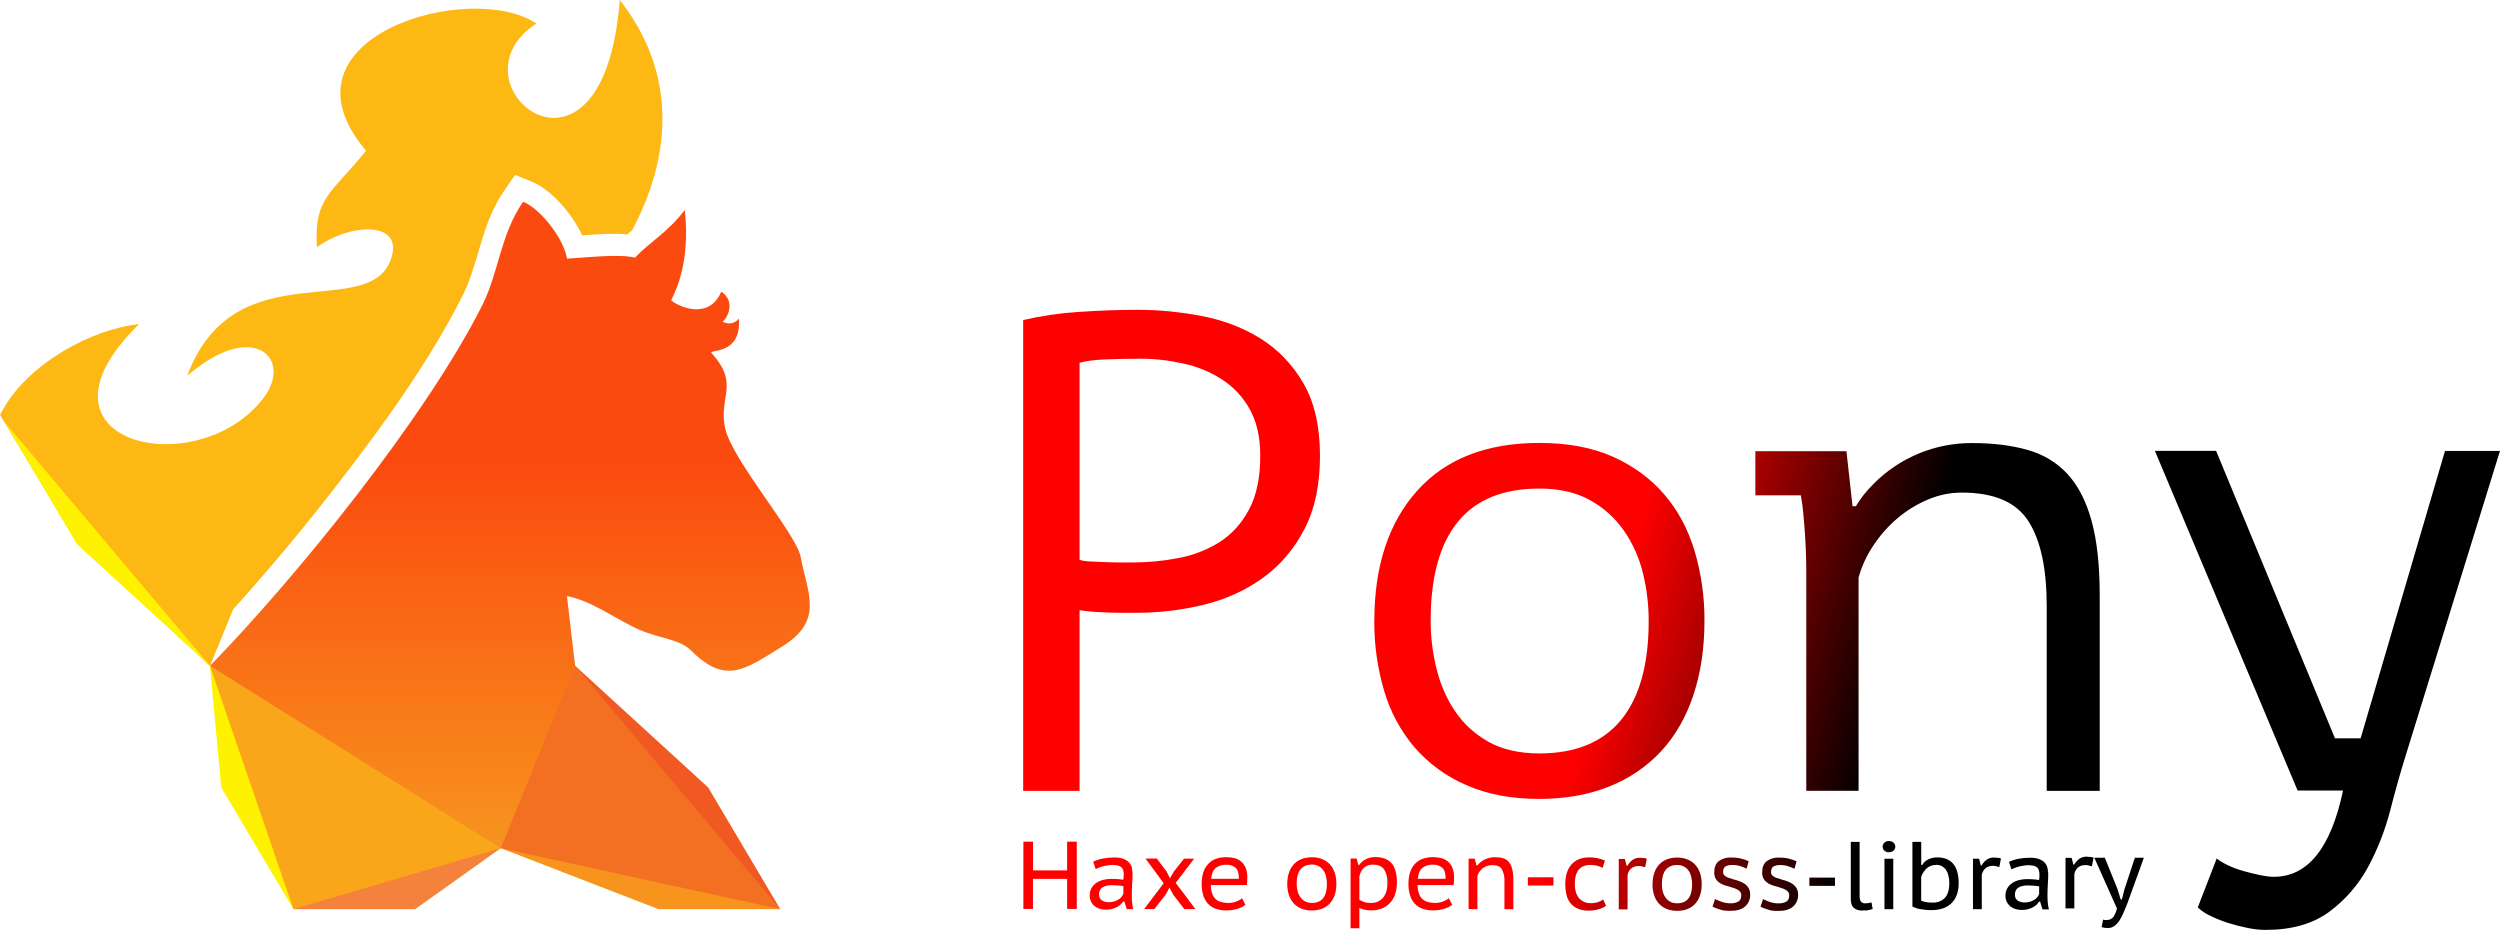
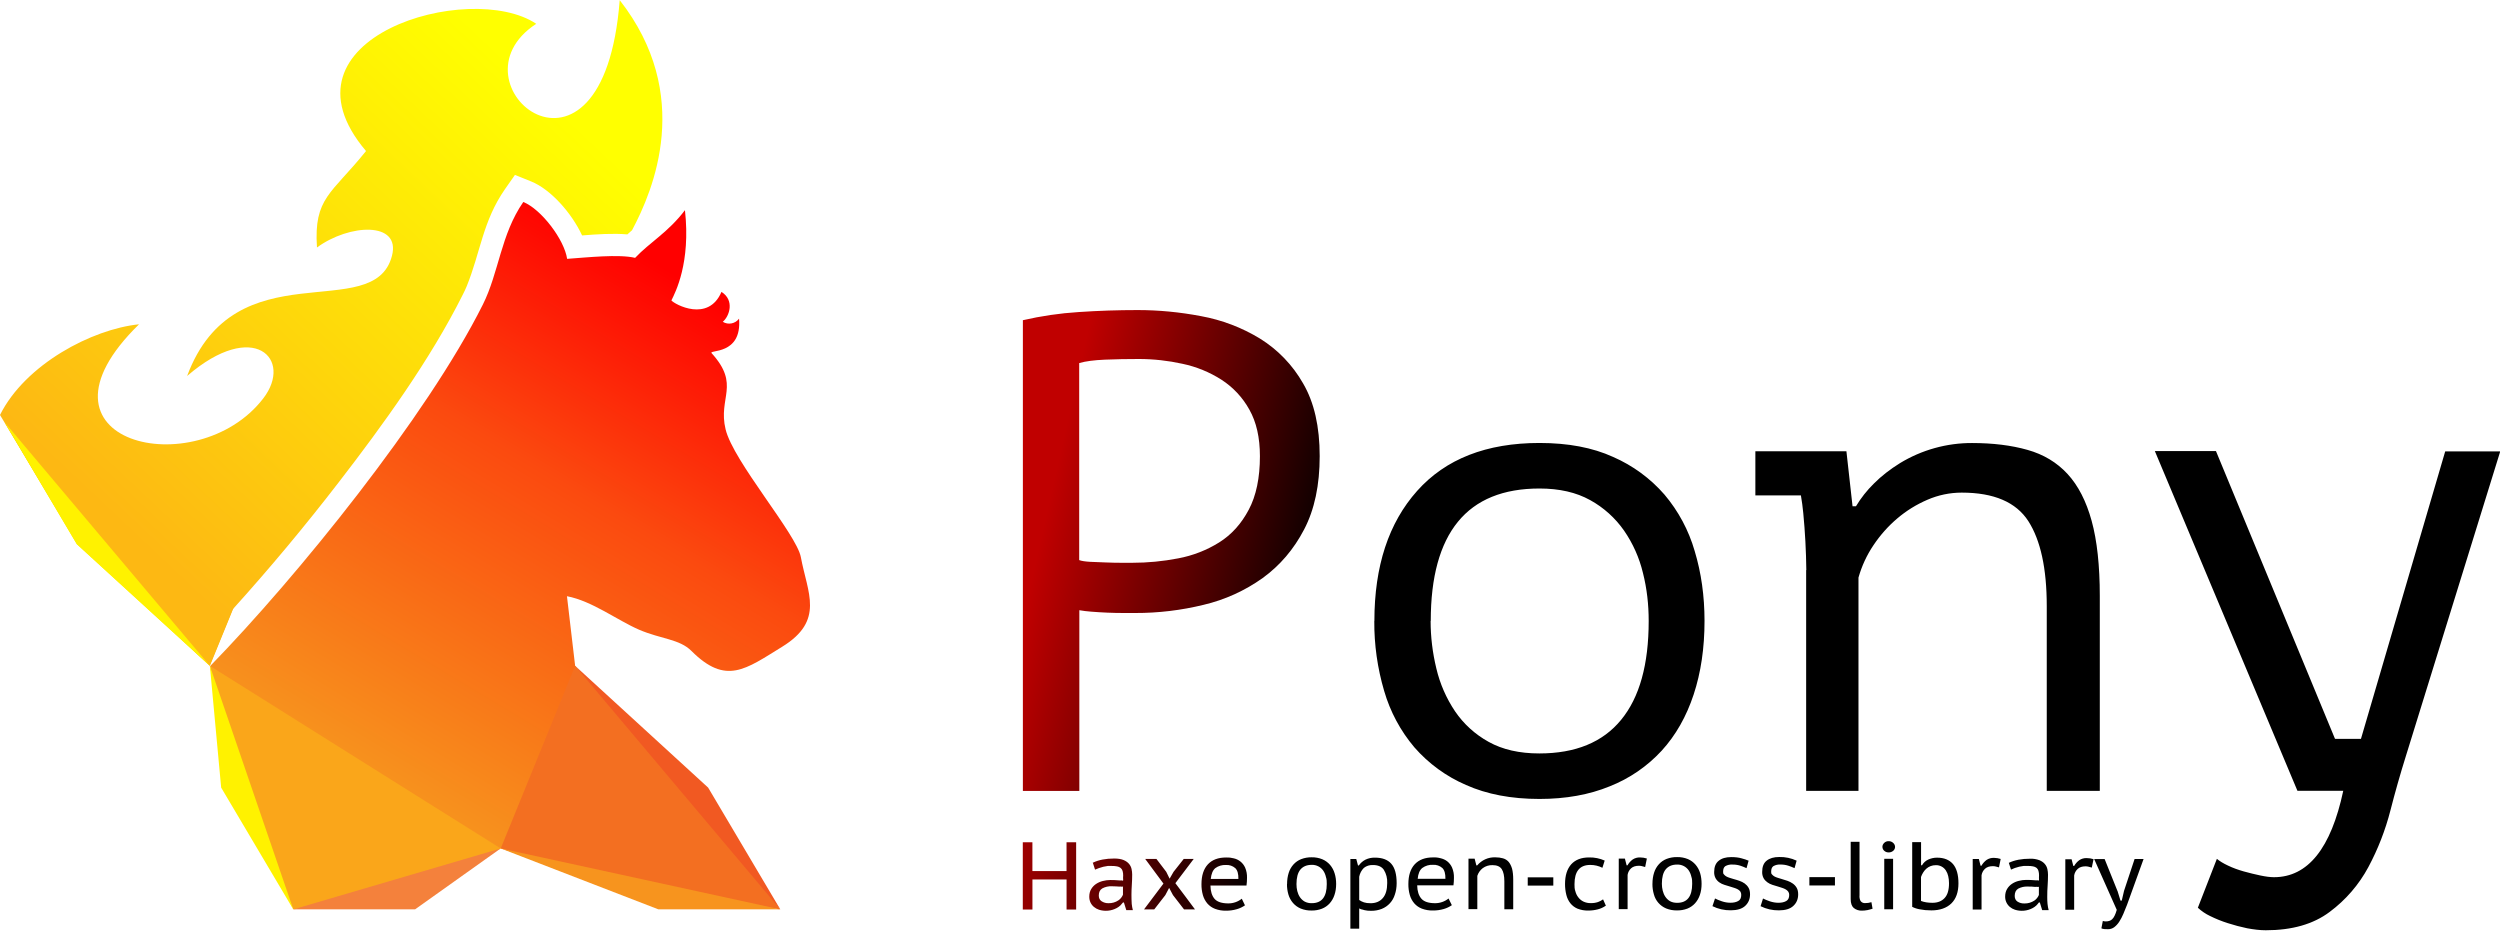
- <svg xmlns="http://www.w3.org/2000/svg" xmlns:xlink="http://www.w3.org/1999/xlink" width="211.06" height="78.52" viewBox="0 0 59.565 22.161" shape-rendering="geometricPrecision" image-rendering="optimizeQuality" fill-rule="evenodd" clip-rule="evenodd">
+ <svg xmlns="http://www.w3.org/2000/svg" width="704" height="262" viewBox="0 0 87.674 32.619" shape-rendering="geometricPrecision" image-rendering="optimizeQuality" fill-rule="evenodd" clip-rule="evenodd">
  <defs>
-     <linearGradient id="c" gradientUnits="userSpaceOnUse" x1=".043" y1="15.903" x2="16.485" y2="-.538">
-       <stop stop-color="#fdb813" />
-       <stop offset="1" stop-color="#fdb813" />
-     </linearGradient>
-     <linearGradient id="a" gradientUnits="userSpaceOnUse" y1="20.21" x2="0" y2="4.806">
+     <linearGradient id="a" gradientUnits="userSpaceOnUse" x1="12.784" y1="27.311" x2="23.498" y2="9.515">
      <stop stop-color="#f7941e" />
      <stop offset=".6" stop-color="#fb4a0f" />
-       <stop offset="1" stop-color="#fb4a0f" />
-     </linearGradient>
-     <linearGradient id="b" gradientUnits="userSpaceOnUse" x1="45.25" y1="15.679" x2="38.687" y2="13.866">
-       <stop />
      <stop offset="1" stop-color="red" />
    </linearGradient>
+     <linearGradient id="c" gradientUnits="userSpaceOnUse" x1="4.886" y1="19.02" x2="19.442" y2="3.596">
+       <stop stop-color="#fdb813" />
+       <stop offset="1" stop-color="#ff0" />
+     </linearGradient>
+     <linearGradient id="b" gradientUnits="userSpaceOnUse" x1="45.991" y1="22.507" x2="36.18" y2="20.294">
+       <stop />
+       <stop offset="1" stop-color="#c00000" />
+     </linearGradient>
  </defs>
-   <path d="M13.702 15.862l-.195-1.66c.6.115 1.198.573 1.718.8.52.225.962.22 1.25.507.82.818 1.282.436 2.157-.102 1.016-.625.6-1.282.445-2.135-.1-.546-1.61-2.28-1.795-3.046-.184-.76.36-1.058-.332-1.816-.08-.088.728.056.653-.82-.072.098-.22.163-.387.075.16-.135.285-.514-.032-.715-.313.735-1.113.3-1.193.203.095-.194.462-.892.324-2.15-.407.535-.827.756-1.187 1.135-.39-.093-1.15 0-1.62.024-.07-.46-.617-1.18-1.045-1.355-.537.773-.58 1.675-.964 2.446-1.325 2.65-4.415 6.477-6.496 8.61l2.578 4.35h8.702l-2.58-4.35" fill="url(#a)" />
-   <path d="M24.377 7.626a8.15 8.15 0 0 1 1.328-.194c.475-.032.944-.05 1.408-.05.496 0 1 .05 1.513.147.513.096.98.274 1.4.533.42.26.763.615 1.028 1.068.264.454.396 1.03.396 1.733 0 .69-.124 1.273-.372 1.748-.248.476-.578.862-.987 1.158-.41.296-.878.51-1.407.64a6.82 6.82 0 0 1-1.635.193h-.267a10.57 10.57 0 0 1-.785-.03c-.13-.012-.22-.023-.275-.033v4.305h-1.344V7.625m2.768.923c-.28 0-.55.005-.81.016-.258.01-.463.038-.614.08v4.695c.054.02.14.034.26.04l.37.015c.13.006.255.008.373.008h.26c.366 0 .73-.035 1.092-.105a2.81 2.81 0 0 0 .98-.38c.29-.184.525-.444.703-.778.178-.334.267-.76.267-1.28 0-.44-.084-.81-.25-1.108a1.994 1.994 0 0 0-.665-.712 2.78 2.78 0 0 0-.93-.38 4.806 4.806 0 0 0-1.037-.113m5.6 6.248c0-1.306.34-2.34 1.02-3.1.68-.76 1.65-1.14 2.913-1.14.68 0 1.265.11 1.756.33.49.222.9.522 1.222.9.324.377.564.825.72 1.343a5.75 5.75 0 0 1 .235 1.667c0 .647-.087 1.233-.26 1.756-.172.524-.426.97-.76 1.336a3.36 3.36 0 0 1-1.24.85c-.49.2-1.048.3-1.674.3-.67 0-1.252-.11-1.748-.333a3.414 3.414 0 0 1-1.23-.9 3.66 3.66 0 0 1-.72-1.342 5.755 5.755 0 0 1-.235-1.666m1.343 0c0 .378.046.755.138 1.133.092.378.24.718.445 1.02.204.302.47.545.8.73.33.182.73.274 1.206.274.863 0 1.513-.266 1.95-.8.437-.534.656-1.32.656-2.355 0-.39-.046-.77-.137-1.14a3.04 3.04 0 0 0-.453-1.013 2.38 2.38 0 0 0-.81-.728c-.328-.183-.73-.275-1.205-.275-.863 0-1.51.263-1.942.792-.432.53-.648 1.316-.648 2.363m8.95-1.214a12.644 12.644 0 0 0-.032-.865 15.2 15.2 0 0 0-.04-.494 5.11 5.11 0 0 0-.057-.42h-1.084v-1.052h2.17l.145 1.31h.08c.108-.182.25-.363.43-.54a3.275 3.275 0 0 1 2.34-.964c.495 0 .934.054 1.317.162.383.108.7.3.955.575.253.275.445.647.574 1.117.13.47.194 1.066.194 1.79v4.644h-1.263V14.44c0-.895-.145-1.57-.437-2.023-.29-.453-.82-.68-1.586-.68-.28 0-.553.057-.817.17a2.833 2.833 0 0 0-.72.445 3.073 3.073 0 0 0-.567.64c-.162.242-.28.498-.356.768v5.082h-1.246v-5.26m12.593 4.01h.616l2.01-6.847h1.31l-2.25 7.268c-.118.38-.24.808-.363 1.288-.124.48-.3.93-.526 1.35a3.24 3.24 0 0 1-.923 1.07c-.39.29-.896.436-1.522.436-.14 0-.29-.016-.445-.05a4.283 4.283 0 0 1-.46-.12 3.03 3.03 0 0 1-.422-.17 1.13 1.13 0 0 1-.29-.195l.452-1.167c.065.054.154.108.267.162.113.054.237.1.372.138.135.038.267.07.397.097.13.027.237.04.324.04.81 0 1.36-.685 1.65-2.056h-1.083l-3.4-8.093h1.458l2.832 6.848m-30.21 3.35h-.813v.717h-.228v-1.603h.23v.685h.812v-.685h.23v1.603h-.23v-.717m.62-.41c.14-.066.31-.1.512-.1.092 0 .166.013.22.037.057.023.1.054.13.09.032.037.052.078.062.122 0 .045.015.09.015.134 0 .085-.003.17-.01.254-.005.085-.008.177-.008.276 0 .058.003.114.008.168a.935.935 0 0 0 .026.15h-.154l-.057-.183h-.024a.636.636 0 0 1-.062.07.38.38 0 0 1-.087.063.56.56 0 0 1-.266.064.49.49 0 0 1-.155-.024.36.36 0 0 1-.122-.067.324.324 0 0 1-.11-.248c0-.068.014-.127.044-.178a.383.383 0 0 1 .116-.124.496.496 0 0 1 .162-.07.74.74 0 0 1 .18-.024 2.234 2.234 0 0 1 .202.008l.056.007.04.007c.004-.023.007-.043.008-.06.003-.017.003-.038.003-.064a.368.368 0 0 0-.014-.108.147.147 0 0 0-.046-.07.204.204 0 0 0-.084-.038.586.586 0 0 0-.224-.005.97.97 0 0 0-.302.09l-.057-.176m.717.582l-.04-.007a.473.473 0 0 0-.05-.006l-.074-.005a1.507 1.507 0 0 0-.104-.004.432.432 0 0 0-.226.05c-.056.035-.084.092-.084.173 0 .06.022.106.065.136.044.03.1.046.17.046a.42.42 0 0 0 .234-.067.284.284 0 0 0 .11-.134v-.182m.96-.07l-.432-.587h.268l.234.308.08.163.094-.162.243-.307h.24l-.44.578.235.31c.08.106.157.21.234.315h-.262l-.263-.34-.092-.173-.094.172-.267.34h-.243l.465-.615m1.947.517a.624.624 0 0 1-.2.095.896.896 0 0 1-.258.035.694.694 0 0 1-.262-.045.463.463 0 0 1-.182-.127.54.54 0 0 1-.105-.2.922.922 0 0 1-.034-.26c0-.206.052-.364.153-.473.102-.11.246-.164.434-.164.06 0 .12.007.18.02.06.013.112.037.16.073a.397.397 0 0 1 .115.147.57.57 0 0 1 .045.245 1.4 1.4 0 0 1-.01.18h-.86c.003.14.037.246.1.318.065.072.174.108.33.108a.512.512 0 0 0 .317-.112l.08.16m-.158-.625c.003-.12-.022-.207-.075-.258a.31.31 0 0 0-.22-.076.39.39 0 0 0-.254.076c-.063.05-.1.137-.11.26h.66m1.152.123c0-.1.013-.188.04-.267a.533.533 0 0 1 .114-.2.496.496 0 0 1 .184-.126.666.666 0 0 1 .25-.044.64.64 0 0 1 .256.048.506.506 0 0 1 .183.134c.05.057.085.124.11.202a.88.88 0 0 1 .034.253.794.794 0 0 1-.04.263.566.566 0 0 1-.116.2.492.492 0 0 1-.183.125.66.66 0 0 1-.245.043.647.647 0 0 1-.26-.048.494.494 0 0 1-.183-.133.564.564 0 0 1-.108-.2.84.84 0 0 1-.036-.252m.225 0c0 .057.006.112.02.166a.44.44 0 0 0 .062.144c.03.043.067.077.112.103.046.026.102.04.17.04.237 0 .356-.152.356-.455a.75.75 0 0 0-.02-.172.442.442 0 0 0-.062-.145.33.33 0 0 0-.11-.102.33.33 0 0 0-.165-.04c-.12 0-.21.04-.27.114-.063.076-.094.19-.094.345m1.286-.602h.142l.04.153h.022a.42.42 0 0 1 .16-.138.49.49 0 0 1 .222-.05c.174 0 .304.05.39.146.085.098.127.252.127.465 0 .1-.015.192-.044.274a.535.535 0 0 1-.314.34.682.682 0 0 1-.337.04.488.488 0 0 1-.134-.028 1.07 1.07 0 0 1-.065-.024v.483h-.21v-1.66m.537.145a.312.312 0 0 0-.215.07.397.397 0 0 0-.112.21v.554a.435.435 0 0 0 .272.077.36.36 0 0 0 .29-.122c.07-.08.106-.2.106-.362a.554.554 0 0 0-.078-.312c-.052-.077-.14-.116-.263-.116m1.883.96a.624.624 0 0 1-.2.095.896.896 0 0 1-.258.035.694.694 0 0 1-.262-.045.463.463 0 0 1-.182-.127.54.54 0 0 1-.105-.2.922.922 0 0 1-.034-.26c0-.206.05-.364.152-.473.102-.11.246-.164.434-.164.06 0 .12.007.18.02.06.013.112.037.16.073a.397.397 0 0 1 .115.147.57.57 0 0 1 .045.245 1.4 1.4 0 0 1-.01.18h-.86c.003.14.037.246.1.318.065.072.174.108.33.108a.512.512 0 0 0 .317-.112l.08.16m-.158-.625c.002-.12-.023-.207-.076-.258a.31.31 0 0 0-.22-.076.39.39 0 0 0-.255.076c-.064.05-.1.137-.11.26h.66m1.403.723v-.664a.544.544 0 0 0-.062-.288c-.04-.064-.113-.096-.22-.096a.37.37 0 0 0-.232.072.374.374 0 0 0-.13.184v.792h-.21v-1.202h.147l.04.16h.022a.55.55 0 0 1 .173-.14.545.545 0 0 1 .255-.055c.07 0 .132.008.185.024a.28.28 0 0 1 .134.086c.036.04.063.095.08.162.02.068.03.154.03.258v.708h-.212m.56-.76h.608v.197h-.61v-.196m1.865.678a.57.57 0 0 1-.188.086.882.882 0 0 1-.227.03.643.643 0 0 1-.258-.047.453.453 0 0 1-.27-.326 1.04 1.04 0 0 1-.03-.26c0-.202.05-.36.15-.47.098-.11.24-.166.424-.166a.877.877 0 0 1 .37.076l-.054.172a.63.63 0 0 0-.29-.068c-.25 0-.374.153-.374.458a.73.73 0 0 0 .02.17.43.43 0 0 0 .066.143.35.35 0 0 0 .302.14c.064 0 .12-.01.168-.026a.423.423 0 0 0 .12-.063l.07.155m.93-.92a1.247 1.247 0 0 0-.075-.022.29.29 0 0 0-.07-.01c-.08 0-.144.02-.19.063a.267.267 0 0 0-.083.156v.815h-.21v-1.202h.146l.04.16h.022a.43.43 0 0 1 .123-.14.296.296 0 0 1 .175-.048c.02 0 .047.002.076.006.028.004.057 0 .086.02l-.04.202m.178.403c0-.1.013-.188.04-.267a.533.533 0 0 1 .114-.2.496.496 0 0 1 .184-.125.665.665 0 0 1 .248-.044.64.64 0 0 1 .257.05.506.506 0 0 1 .183.133c.05.057.085.124.11.202a.88.88 0 0 1 .034.253.794.794 0 0 1-.04.263.566.566 0 0 1-.115.2.492.492 0 0 1-.184.126.66.66 0 0 1-.246.043.647.647 0 0 1-.26-.05.494.494 0 0 1-.183-.132.564.564 0 0 1-.108-.2.84.84 0 0 1-.037-.252m.224 0c0 .057.006.112.02.166a.44.44 0 0 0 .063.145c.03.043.066.077.112.103.046.026.102.04.17.04.237 0 .356-.152.356-.455a.81.81 0 0 0-.02-.172.442.442 0 0 0-.06-.145.32.32 0 0 0-.277-.14c-.118 0-.208.037-.27.112-.062.076-.093.19-.093.345m1.892.263a.127.127 0 0 0-.023-.077.203.203 0 0 0-.06-.052.418.418 0 0 0-.084-.038c-.032-.01-.066-.02-.1-.032-.045-.012-.09-.026-.135-.04a.44.44 0 0 1-.12-.06.304.304 0 0 1-.09-.097.3.3 0 0 1-.033-.15c0-.12.035-.208.106-.266a.46.46 0 0 1 .3-.087c.096 0 .177.01.243.028.066.018.123.038.172.06l-.05.178c-.042-.02-.09-.04-.15-.06a.595.595 0 0 0-.188-.028.3.3 0 0 0-.167.037c-.037.024-.055.07-.055.133a.1.1 0 0 0 .02.065.18.18 0 0 0 .056.046c.024.013.05.024.08.034.03 0 .063.02.097.03.046.01.092.025.137.042a.498.498 0 0 1 .126.064c.038.027.07.06.093.102.024.04.036.093.036.156a.358.358 0 0 1-.116.276c-.076.07-.19.107-.344.107-.098 0-.183 0-.255-.03a.892.892 0 0 1-.182-.07l.06-.182c.042.023.097.046.164.07a.624.624 0 0 0 .204.033.372.372 0 0 0 .185-.04c.048-.027.072-.077.072-.15m1.143 0a.127.127 0 0 0-.022-.077.203.203 0 0 0-.06-.052.418.418 0 0 0-.084-.038c-.032-.01-.066-.02-.1-.032-.045-.012-.09-.026-.135-.04a.44.44 0 0 1-.122-.06.304.304 0 0 1-.088-.097.3.3 0 0 1-.034-.15c0-.12.035-.208.106-.266a.46.46 0 0 1 .3-.087c.095 0 .176.01.242.028.066.018.123.038.172.06l-.05.178c-.042-.02-.09-.04-.15-.06a.595.595 0 0 0-.188-.028.3.3 0 0 0-.167.037c-.036.024-.054.07-.054.133a.1.1 0 0 0 .02.065.18.18 0 0 0 .056.046c.023.013.05.024.08.034.03 0 .062.02.096.03.046.01.092.025.137.042a.498.498 0 0 1 .126.064c.04.027.07.06.094.102.024.04.036.093.036.156a.358.358 0 0 1-.115.276c-.076.07-.19.107-.344.107-.097 0-.182 0-.254-.03a.892.892 0 0 1-.182-.07l.06-.182c.042.023.097.046.164.07a.624.624 0 0 0 .204.033.372.372 0 0 0 .184-.04c.048-.027.072-.077.072-.15m.48-.424h.61v.197h-.61v-.196m1.197.442c0 .063.012.107.035.133.024.025.056.038.095.038a.552.552 0 0 0 .153-.023l.028.156a.404.404 0 0 1-.055.018c-.02.005-.042 0-.065.015a.135.135 0 0 1-.07 0c-.022.003-.042.005-.06.005a.29.29 0 0 1-.198-.063c-.05-.042-.073-.112-.073-.21v-1.363h.21v1.285m.592-.884h.21v1.202h-.21v-1.202m-.044-.287c0-.035.014-.067.042-.095a.143.143 0 0 1 .108-.04c.044 0 .08.013.11.04a.13.13 0 0 1 .043.096.123.123 0 0 1-.043.093.16.16 0 0 1-.11.04.147.147 0 0 1-.108-.04.126.126 0 0 1-.042-.094m.71-.114h.21v.55h.024a.323.323 0 0 1 .15-.136.496.496 0 0 1 .21-.045c.165 0 .292.052.378.153.086.102.13.255.13.46 0 .208-.058.368-.17.478-.113.11-.272.166-.476.166-.1 0-.192-.01-.274-.025a.64.64 0 0 1-.182-.06v-1.538m.563.547a.326.326 0 0 0-.23.086.506.506 0 0 0-.124.198v.57a.76.76 0 0 0 .275.042.38.38 0 0 0 .288-.11c.07-.075.107-.194.107-.357a.717.717 0 0 0-.02-.172.39.39 0 0 0-.056-.136.29.29 0 0 0-.097-.09.283.283 0 0 0-.14-.034m1.504.053a1.247 1.247 0 0 0-.075-.02.29.29 0 0 0-.07-.01c-.08 0-.143.02-.188.063a.267.267 0 0 0-.084.156v.814h-.21v-1.202h.146l.04.16h.02a.43.43 0 0 1 .124-.14.296.296 0 0 1 .175-.048c.02 0 .046.002.075.006.03.004.058 0 .087.02l-.04.202m.228-.124c.138-.066.308-.1.51-.1.093 0 .167.013.222.037.056.023.1.054.13.09.03.037.05.078.06.122.002.045.016.09.016.134 0 .085-.003.17-.01.254-.005.085-.008.177-.008.276 0 .058.003.114.008.168a.935.935 0 0 0 .026.15h-.153l-.056-.183h-.023a.636.636 0 0 1-.06.07.404.404 0 0 1-.088.063.56.56 0 0 1-.266.064.49.49 0 0 1-.156-.024.374.374 0 0 1-.123-.067.324.324 0 0 1-.11-.248c0-.068.014-.127.044-.178a.383.383 0 0 1 .117-.124.5.5 0 0 1 .16-.07.74.74 0 0 1 .18-.024 2.234 2.234 0 0 1 .203.008l.056.007.04.007c.004-.023.007-.043.008-.06.002-.017.002-.038.002-.064a.368.368 0 0 0-.014-.108.153.153 0 0 0-.044-.07.204.204 0 0 0-.084-.038.586.586 0 0 0-.224-.005.97.97 0 0 0-.302.09l-.057-.176m.718.582l-.04-.007a.473.473 0 0 0-.05-.006l-.074-.005a1.507 1.507 0 0 0-.104-.004.432.432 0 0 0-.226.05c-.056.035-.084.092-.084.173 0 .06.022.106.065.136.043.03.1.046.168.046a.42.42 0 0 0 .235-.067.284.284 0 0 0 .11-.134V21.1m1.256-.458a1.247 1.247 0 0 0-.076-.02.29.29 0 0 0-.07-.01c-.08 0-.143.02-.188.062a.267.267 0 0 0-.084.156v.815h-.21V20.44h.146l.04.16h.022a.43.43 0 0 1 .123-.138.294.294 0 0 1 .175-.05c.02 0 .046.003.076.007.03.003.058 0 .087.02l-.04.2m.615.562l.07.23h.03l.058-.233.25-.76h.215l-.394 1.09-.09.217a1.21 1.21 0 0 1-.097.187.543.543 0 0 1-.12.13.24.24 0 0 1-.15.05.508.508 0 0 1-.155-.02l.034-.18c.023.008.046.01.07.01.03 0 .057-.003.083-.01a.18.18 0 0 0 .07-.04.28.28 0 0 0 .058-.085.733.733 0 0 0 .05-.14l-.54-1.21h.25l.308.76" fill="url(#b)" fill-rule="nonzero" />
-   <path fill="#fdb813" d="M2.193 12.96L5 15.863l1.773-4.35z" />
-   <path fill="#faa61a" d="M6.99 21.663l2.684-.362 2.256-1.09L5 15.862l.632 2.9z" />
-   <path fill="#f36f21" d="M18.59 21.663l-2.08-2.9-2.807-2.9-1.773 4.347 3.546 1.09z" />
-   <path fill="#fff200" d="M.112 10.06l1.72 2.9L5 15.863z" id="d" />
-   <path fill="#fff200" d="M6.99 21.663L5 15.863l.27 2.9z" />
-   <path fill="#f4813c" d="M6.99 21.663h2.9l2.04-1.453z" />
-   <path fill="#f7941e" d="M18.59 21.663l-6.66-1.453 3.76 1.453z" />
-   <g fill="#f15922">
-     <path d="M18.59 21.663l-1.718-2.9-3.17-2.9zM13.702 15.862l-.08-.873z" />
+   <path d="M20.17 23.347l-.287-2.443c.883.168 1.763.842 2.528 1.174.77.332 1.42.324 1.84.748 1.21 1.206 1.89.644 3.18-.15 1.497-.92.886-1.887.655-3.14-.146-.804-2.37-3.358-2.64-4.485-.272-1.114.528-1.552-.49-2.67-.12-.13 1.072.08.962-1.21a.43.43 0 0 1-.57.11c.236-.2.42-.753-.046-1.05-.46 1.08-1.64.44-1.756.3.14-.287.68-1.314.475-3.165-.6.788-1.22 1.114-1.748 1.672-.57-.136-1.692-.014-2.384.035-.1-.676-.906-1.74-1.537-1.994-.79 1.138-.852 2.466-1.42 3.6-1.95 3.9-6.5 9.534-9.56 12.672l3.793 6.405h12.81l-3.796-6.404" fill="url(#a)" />
+   <g fill-rule="nonzero">
+     <path d="M74.26 31.24l.105.34h.044l.08-.343.37-1.116h.315l-.58 1.606c-.043.11-.086.217-.13.32a1.725 1.725 0 0 1-.145.275.762.762 0 0 1-.174.19.36.36 0 0 1-.22.07c-.09 0-.167 0-.23-.03l.05-.26a.32.32 0 0 0 .1.017.43.43 0 0 0 .124-.017.25.25 0 0 0 .104-.06.42.42 0 0 0 .086-.125c.028-.053.05-.12.075-.204l-.792-1.78h.367l.45 1.12m-.906-.823a1.32 1.32 0 0 0-.11-.03.418.418 0 0 0-.102-.013c-.12 0-.212.03-.278.092a.392.392 0 0 0-.123.23v1.2h-.31v-1.77h.22l.06.235h.03a.647.647 0 0 1 .18-.203.44.44 0 0 1 .26-.073.82.82 0 0 1 .24.038l-.063.3m-1.85.673c-.02-.002-.038-.006-.058 0a.173.173 0 0 0-.077 0l-.11-.01a2.234 2.234 0 0 0-.15-.003.65.65 0 0 0-.333.073c-.083.05-.124.135-.124.254 0 .09.032.156.096.2a.42.42 0 0 0 .246.066.607.607 0 0 0 .346-.1.398.398 0 0 0 .1-.094.475.475 0 0 0 .06-.103v-.27m-1.055-.857c.2-.097.45-.145.75-.145a.85.85 0 0 1 .323.052c.082.035.146.08.19.133a.412.412 0 0 1 .09.18.95.95 0 0 1 .022.196c0 .123-.005.247-.013.372a5.1 5.1 0 0 0-.014.403c0 .086.002.168.01.248.01.08.02.156.04.22h-.227l-.083-.27h-.033a.91.91 0 0 1-.09.106.593.593 0 0 1-.13.092.803.803 0 0 1-.62.057.54.54 0 0 1-.18-.1.466.466 0 0 1-.163-.364c0-.1.023-.19.067-.263a.56.56 0 0 1 .17-.18.733.733 0 0 1 .24-.105 1.04 1.04 0 0 1 .264-.034 3.165 3.165 0 0 1 .3.013c.032.003.06.007.082 0l.06.01a.218.218 0 0 0 .002-.088 1.21 1.21 0 0 0 .003-.095.543.543 0 0 0-.02-.157.215.215 0 0 0-.064-.103.275.275 0 0 0-.123-.054.925.925 0 0 0-.19-.016h-.14a1.406 1.406 0 0 0-.31.072c-.05.018-.096.037-.136.057l-.084-.26m-.337.182a1.32 1.32 0 0 0-.11-.03.412.412 0 0 0-.102-.013c-.12 0-.21.03-.277.09a.392.392 0 0 0-.123.23v1.2h-.31v-1.77h.216l.06.236h.03a.647.647 0 0 1 .18-.204.44.44 0 0 1 .26-.073.82.82 0 0 1 .235.038l-.06.297m-2.215-.078a.488.488 0 0 0-.337.127.602.602 0 0 0-.11.135.756.756 0 0 0-.072.152v.84c.11.044.246.065.403.065.177 0 .32-.055.422-.164.105-.11.157-.283.157-.523 0-.09-.01-.175-.028-.25a.594.594 0 0 0-.084-.2.407.407 0 0 0-.35-.183m-.828-.807h.31v.81h.034a.474.474 0 0 1 .22-.2.734.734 0 0 1 .307-.066c.246 0 .43.076.56.225.126.15.19.374.19.675 0 .31-.084.544-.25.706-.166.16-.4.243-.7.243-.15 0-.284-.013-.404-.037a.935.935 0 0 1-.268-.087v-2.27m-1.045.17c0-.053.02-.1.06-.14a.208.208 0 0 1 .16-.063.22.22 0 0 1 .16.062.19.19 0 0 1 .064.14.18.18 0 0 1-.063.134.232.232 0 0 1-.16.058.218.218 0 0 1-.16-.06.183.183 0 0 1-.06-.136m.064.42h.31v1.77h-.31v-1.77m-.87 1.3c0 .094.02.16.054.197a.182.182 0 0 0 .14.057.722.722 0 0 0 .226-.033l.04.23a.61.61 0 0 1-.082.024 2.06 2.06 0 0 1-.096.024c-.033.006-.067.01-.1.014a1.036 1.036 0 0 1-.092.005.428.428 0 0 1-.29-.094c-.07-.06-.107-.166-.107-.31v-2.01h.31v1.89m-1.76-.65h.898v.29h-.897v-.29m-.707.623a.195.195 0 0 0-.032-.113.28.28 0 0 0-.085-.077.603.603 0 0 0-.126-.056l-.15-.048a6.175 6.175 0 0 1-.197-.06.617.617 0 0 1-.178-.09.447.447 0 0 1-.13-.142.44.44 0 0 1-.05-.224c0-.176.05-.307.155-.39.107-.087.253-.13.44-.13a1.366 1.366 0 0 1 .613.128l-.073.263a1.924 1.924 0 0 0-.216-.085.876.876 0 0 0-.278-.042.45.45 0 0 0-.246.055c-.054.036-.08.1-.08.196 0 .04 0 .07.03.097a.3.3 0 0 0 .08.067c.035.02.074.036.12.05.044.015.09.03.14.043.068.018.135.04.202.063a.75.75 0 0 1 .185.095.46.46 0 0 1 .138.15c.035.06.052.137.052.23 0 .165-.056.3-.17.405-.11.104-.28.156-.505.156a1.4 1.4 0 0 1-.643-.146l.085-.27c.062.032.143.066.242.1.1.033.2.05.3.05.11 0 .2-.02.27-.06.072-.038.107-.112.107-.22m-1.683 0a.195.195 0 0 0-.03-.113.27.27 0 0 0-.087-.076.603.603 0 0 0-.126-.053l-.15-.047a5.45 5.45 0 0 1-.196-.06.636.636 0 0 1-.18-.087.447.447 0 0 1-.13-.143.44.44 0 0 1-.05-.223c0-.175.053-.306.158-.39.105-.086.25-.13.44-.13.14 0 .26.014.357.042.097.024.18.053.253.084l-.073.263a1.85 1.85 0 0 0-.217-.087.876.876 0 0 0-.278-.04.45.45 0 0 0-.246.054c-.054.036-.08.1-.08.196 0 .04 0 .07.03.097a.27.27 0 0 0 .08.068c.034.02.073.036.118.05.045.015.092.03.14.043.07.017.136.04.203.062a.74.74 0 0 1 .186.094c.055.04.1.09.135.15s.052.137.052.23c0 .165-.057.3-.17.405-.11.103-.28.155-.506.155a1.4 1.4 0 0 1-.642-.145l.09-.27c.062.033.143.067.242.1.1.034.2.05.3.05.11 0 .2-.02.27-.06.073-.037.108-.11.108-.22m-2.784-.387c0 .083.01.165.03.245.02.08.05.15.093.213a.5.5 0 0 0 .164.155c.07.038.15.057.25.057.35 0 .526-.222.526-.667 0-.087 0-.172-.03-.253a.635.635 0 0 0-.09-.215.474.474 0 0 0-.408-.207c-.175 0-.308.057-.4.168-.09.11-.135.28-.135.507m-.33 0c0-.146.02-.277.058-.393a.787.787 0 0 1 .17-.296.716.716 0 0 1 .27-.185.975.975 0 0 1 .368-.063.94.94 0 0 1 .377.07.738.738 0 0 1 .27.198.82.82 0 0 1 .16.297c.034.115.05.24.05.374 0 .144-.02.273-.06.388a.83.83 0 0 1-.17.294.718.718 0 0 1-.27.186.967.967 0 0 1-.36.063.957.957 0 0 1-.385-.07.74.74 0 0 1-.427-.49 1.247 1.247 0 0 1-.052-.37m-.26-.593a1.32 1.32 0 0 0-.11-.03.412.412 0 0 0-.102-.013c-.12 0-.21.03-.277.09a.392.392 0 0 0-.122.23v1.2h-.31v-1.77h.216l.06.236h.03a.647.647 0 0 1 .18-.204.44.44 0 0 1 .26-.074.82.82 0 0 1 .24.038l-.06.297M56.31 31.76a.842.842 0 0 1-.276.126 1.3 1.3 0 0 1-.333.042.973.973 0 0 1-.38-.067.643.643 0 0 1-.25-.19.763.763 0 0 1-.14-.292 1.557 1.557 0 0 1-.046-.38c0-.3.072-.53.218-.694.146-.16.354-.24.626-.24a1.28 1.28 0 0 1 .547.11l-.08.253a.938.938 0 0 0-.427-.1c-.37 0-.552.226-.552.675 0 .085 0 .167.03.247.02.08.054.15.1.21a.5.5 0 0 0 .177.15.574.574 0 0 0 .268.057.72.72 0 0 0 .25-.038.667.667 0 0 0 .177-.094l.1.226m-2.742-.997h.897v.29h-.897v-.29m-.82 1.12v-.98c0-.19-.03-.332-.09-.426-.06-.095-.17-.143-.325-.143a.55.55 0 0 0-.343.106.554.554 0 0 0-.19.27v1.167h-.31v-1.77h.216l.06.236h.03a.792.792 0 0 1 .63-.283c.103 0 .194.012.273.035a.41.41 0 0 1 .2.125c.05.06.09.14.12.24.025.1.04.225.04.378v1.043h-.31m-2.068-1.065c.004-.18-.032-.31-.11-.383a.45.45 0 0 0-.325-.11.58.58 0 0 0-.375.11c-.092.073-.146.2-.162.38h.97m.235.92a.962.962 0 0 1-.292.14 1.324 1.324 0 0 1-.38.052 1.03 1.03 0 0 1-.386-.065.678.678 0 0 1-.268-.187.783.783 0 0 1-.156-.293 1.353 1.353 0 0 1-.05-.384c0-.3.075-.532.224-.693.15-.16.363-.24.64-.24a.84.84 0 0 1 .262.028c.088.02.166.055.236.108a.58.58 0 0 1 .17.22.84.84 0 0 1 .066.36 1.97 1.97 0 0 1-.017.264H49.7c.004.206.054.362.15.47.092.104.253.156.48.156a.747.747 0 0 0 .47-.165l.117.237m-2.77-1.41a.464.464 0 0 0-.316.1.588.588 0 0 0-.164.31v.816a.66.66 0 0 0 .167.083c.06.02.138.03.233.03.18 0 .324-.06.427-.18.103-.117.155-.295.155-.53a.813.813 0 0 0-.117-.46c-.075-.114-.205-.17-.386-.17m-.792-.21h.21l.06.225h.03a.638.638 0 0 1 .235-.204.725.725 0 0 1 .328-.07c.256 0 .447.07.573.213.126.14.19.37.19.682 0 .148-.022.283-.064.403a.782.782 0 0 1-.46.5.984.984 0 0 1-.374.067 1.51 1.51 0 0 1-.12-.005.633.633 0 0 1-.105-.017 1.45 1.45 0 0 1-.094-.026c-.03 0-.062-.023-.096-.036v.71h-.31v-2.45m-1.89.886c0 .083.008.165.028.245.02.08.05.15.094.216a.5.5 0 0 0 .165.153.5.5 0 0 0 .25.056c.35 0 .525-.223.525-.668 0-.087 0-.172-.03-.253a.635.635 0 0 0-.09-.215.474.474 0 0 0-.407-.208c-.175 0-.308.057-.4.168-.09.11-.135.28-.135.507m-.33 0c0-.146.02-.277.057-.393a.787.787 0 0 1 .167-.295.716.716 0 0 1 .27-.187.975.975 0 0 1 .366-.065.94.94 0 0 1 .378.07.738.738 0 0 1 .27.197.82.82 0 0 1 .16.297c.036.113.053.238.053.372 0 .144-.02.273-.06.388a.83.83 0 0 1-.168.293.718.718 0 0 1-.27.186.967.967 0 0 1-.363.064.957.957 0 0 1-.383-.07.732.732 0 0 1-.27-.196.798.798 0 0 1-.16-.295 1.247 1.247 0 0 1-.05-.37m36.76-5.09h.904l2.954-10.08h1.93L84.37 26.52a37.752 37.752 0 0 0-.538 1.893 8.875 8.875 0 0 1-.774 1.99 4.764 4.764 0 0 1-1.358 1.573c-.572.43-1.32.643-2.24.643-.206 0-.424-.027-.654-.07a6.515 6.515 0 0 1-.68-.18 4.405 4.405 0 0 1-.62-.25 1.696 1.696 0 0 1-.428-.29l.667-1.715c.095.08.226.16.393.238.167.08.35.147.548.203.2.055.393.103.584.143.19.04.35.06.477.06 1.19 0 2-1.01 2.43-3.03H80.57l-5-11.913h2.143l4.17 10.08M63.347 19.99a23.77 23.77 0 0 0-.107-2.002 8.483 8.483 0 0 0-.083-.62H61.56V15.82h3.193l.215 1.93h.12a3.99 3.99 0 0 1 .63-.798c.262-.264.568-.5.917-.717a4.838 4.838 0 0 1 2.525-.703c.73 0 1.378.08 1.942.24.564.158 1.032.44 1.406.845.373.405.655.953.845 1.644.19.69.286 1.57.286 2.63v6.84h-1.86v-6.48c0-1.32-.217-2.31-.646-2.98-.43-.665-1.207-1-2.335-1a3.02 3.02 0 0 0-1.203.25c-.39.168-.743.387-1.06.657-.318.27-.597.584-.835.94a3.952 3.952 0 0 0-.524 1.133v7.48h-1.835v-7.744m-13.17 1.784c0 .557.067 1.113.202 1.67a4.57 4.57 0 0 0 .655 1.5 3.42 3.42 0 0 0 1.18 1.072c.485.27 1.076.405 1.775.405 1.27 0 2.227-.393 2.87-1.18.645-.785.966-1.94.966-3.465 0-.572-.062-1.132-.2-1.68a4.434 4.434 0 0 0-.664-1.49 3.52 3.52 0 0 0-1.19-1.07c-.486-.27-1.077-.406-1.776-.406-1.27 0-2.225.388-2.86 1.166-.635.778-.953 1.938-.953 3.48m-1.977 0c0-1.923.5-3.443 1.5-4.563 1-1.12 2.43-1.68 4.29-1.68 1 0 1.86.16 2.583.49a5.08 5.08 0 0 1 1.8 1.32 5.37 5.37 0 0 1 1.06 1.98c.23.76.345 1.58.345 2.45 0 .952-.127 1.813-.382 2.584-.254.77-.627 1.427-1.12 1.967a4.95 4.95 0 0 1-1.822 1.25c-.722.296-1.543.443-2.465.443-.988 0-1.845-.163-2.576-.49a5.067 5.067 0 0 1-1.81-1.32 5.38 5.38 0 0 1-1.06-1.978 8.458 8.458 0 0 1-.346-2.454" />
+     <path d="M43.43 30.82c.004-.18-.032-.306-.11-.38a.45.45 0 0 0-.325-.11.58.58 0 0 0-.374.11c-.09.074-.14.2-.16.38h.97m.237.92a.962.962 0 0 1-.293.14 1.324 1.324 0 0 1-.38.053 1.03 1.03 0 0 1-.386-.066.678.678 0 0 1-.268-.187.798.798 0 0 1-.156-.293 1.353 1.353 0 0 1-.05-.384c0-.304.076-.535.225-.696.15-.16.36-.24.64-.24a.84.84 0 0 1 .26.028.572.572 0 0 1 .406.326.84.84 0 0 1 .066.36 1.97 1.97 0 0 1-.018.27H42.45c.003.206.053.362.147.47.094.104.255.156.482.156a.747.747 0 0 0 .47-.165l.113.236M40.8 30.98l-.638-.862h.394l.344.452.118.24.138-.24.357-.452h.35l-.643.85.344.458c.117.155.23.31.344.462h-.384l-.388-.502-.135-.253-.133.253-.39.502h-.358l.683-.907m-1.416.11c-.018-.003-.037-.007-.057 0a.173.173 0 0 0-.077-.003l-.107-.007a2.234 2.234 0 0 0-.153-.005.65.65 0 0 0-.334.074c-.084.05-.125.132-.125.25 0 .09.032.158.096.2a.42.42 0 0 0 .247.07.596.596 0 0 0 .345-.1.398.398 0 0 0 .1-.094.475.475 0 0 0 .06-.103v-.27m-1.054-.854c.202-.098.452-.146.75-.146.135 0 .244.02.325.053.082.035.146.08.19.133a.412.412 0 0 1 .09.18.95.95 0 0 1 .022.197c0 .124-.005.248-.013.373a5.125 5.125 0 0 0-.003.655c.01.08.02.153.04.22h-.23l-.084-.27h-.032a.91.91 0 0 1-.09.103.593.593 0 0 1-.13.093.803.803 0 0 1-.62.06.54.54 0 0 1-.18-.1.454.454 0 0 1-.12-.155.483.483 0 0 1-.043-.207c0-.1.023-.188.067-.262a.56.56 0 0 1 .17-.18.742.742 0 0 1 .24-.105 1.04 1.04 0 0 1 .265-.034 3.184 3.184 0 0 1 .298.013c.035.002.06.006.085 0l.06.01a.218.218 0 0 0 0-.09 1.21 1.21 0 0 0 .004-.093.543.543 0 0 0-.02-.157.215.215 0 0 0-.068-.105.27.27 0 0 0-.123-.055.925.925 0 0 0-.19-.016c-.042 0-.09.003-.14 0a1.406 1.406 0 0 0-.31.075 1.06 1.06 0 0 0-.135.054l-.084-.26m-.912.604h-1.2v1.055h-.338v-2.36h.337v1.01h1.197v-1.01h.337v2.36h-.336v-1.06m2.54-18.247c-.414 0-.81.007-1.192.023-.38.016-.683.055-.905.12v6.91c.08.03.208.05.38.06l.55.022c.19.008.374.012.55.012h.38a8.44 8.44 0 0 0 1.61-.155 4.156 4.156 0 0 0 1.44-.56c.43-.27.774-.65 1.035-1.144.262-.49.393-1.12.393-1.88 0-.65-.123-1.195-.37-1.632a2.94 2.94 0 0 0-.977-1.048 4.108 4.108 0 0 0-1.37-.56 7.123 7.123 0 0 0-1.524-.168m-4.074-1.36a12.073 12.073 0 0 1 1.955-.286c.7-.048 1.39-.07 2.073-.07.73 0 1.473.07 2.227.214a6.046 6.046 0 0 1 2.06.785 4.42 4.42 0 0 1 1.514 1.573c.39.667.582 1.516.582 2.55 0 1.015-.18 1.873-.546 2.572-.365.7-.85 1.266-1.453 1.703a5.893 5.893 0 0 1-2.072.94 9.996 9.996 0 0 1-2.404.287h-.392a14.234 14.234 0 0 1-1.156-.048 4.112 4.112 0 0 1-.406-.05v6.338h-1.98V11.23" fill="url(#b)" />
  </g>
-   <path d="M4.998 15.86l-3.223-3.02L0 9.885c.6-1.207 2.19-2.047 3.312-2.162-2.893 2.826 1.37 3.83 2.96 1.767.72-.934-.224-1.908-1.813-.535C5.6 5.885 8.907 7.75 9.34 6.088c.214-.827-1.02-.763-1.79-.198-.078-1.19.347-1.272 1.17-2.3C6.428.89 11.202-.494 12.778.56 10.584 1.994 14.372 5.084 14.766 0c1.762 2.253.805 4.524.294 5.486l-.11.098c-.337-.03-.728-.003-1.08.025-.25-.54-.75-1.1-1.213-1.286l-.386-.155-.237.342c-.53.764-.58 1.502-.912 2.312a2.53 2.53 0 0 1-.09.198c-.772 1.547-1.9 3.11-2.958 4.476a50.428 50.428 0 0 1-2.527 3.03l-.548 1.337" fill="url(#c)" />
-   <use xlink:href="#d" />
+   <path fill="#fdb813" d="M3.23 19.08l4.13 4.267 2.61-6.404z" />
+   <path fill="#faa61a" d="M10.286 31.886l3.954-.534 3.32-1.6-10.2-6.405.93 4.27z" />
+   <path fill="#f36f21" d="M27.364 31.886l-3.064-4.27-4.13-4.27-2.61 6.405 5.22 1.606z" />
+   <path d="M.165 14.808l2.53 4.272 4.665 4.267zm10.12 17.078l-2.925-8.54.396 4.27z" fill="#fff200" />
+   <path fill="#f4813c" d="M10.286 31.886h4.27l3-2.135z" />
+   <path fill="#f7941e" d="M27.364 31.886L17.56 29.75l5.53 2.136z" />
+   <path d="M27.364 31.886l-2.53-4.27-4.664-4.27zm-7.194-8.54l-.12-1.286z" fill="#f15922" />
+   <path d="M7.357 23.344l-4.743-4.446L0 14.548c.886-1.776 3.226-3.01 4.876-3.18-4.257 4.158 2.02 5.638 4.356 2.6 1.06-1.375-.33-2.808-2.67-.787 1.68-4.513 6.55-1.77 7.184-4.214.316-1.218-1.5-1.123-2.63-.292-.117-1.75.508-1.872 1.72-3.383C9.46 1.31 16.488-.723 18.806.83 15.58 2.936 21.153 7.484 21.733 0c2.594 3.317 1.185 6.66.432 8.07-.055.048-.11.096-.163.145-.495-.043-1.07-.005-1.588.037-.37-.794-1.104-1.617-1.785-1.893l-.57-.23-.35.5c-.78 1.123-.857 2.21-1.34 3.4-.04.1-.088.198-.136.293-1.138 2.277-2.8 4.576-4.355 6.588a74.296 74.296 0 0 1-3.72 4.457l-.806 1.97" fill="url(#c)" />
+   <path fill="#fff200" d="M.165 14.808l2.53 4.272 4.665 4.266z" />
</svg>
